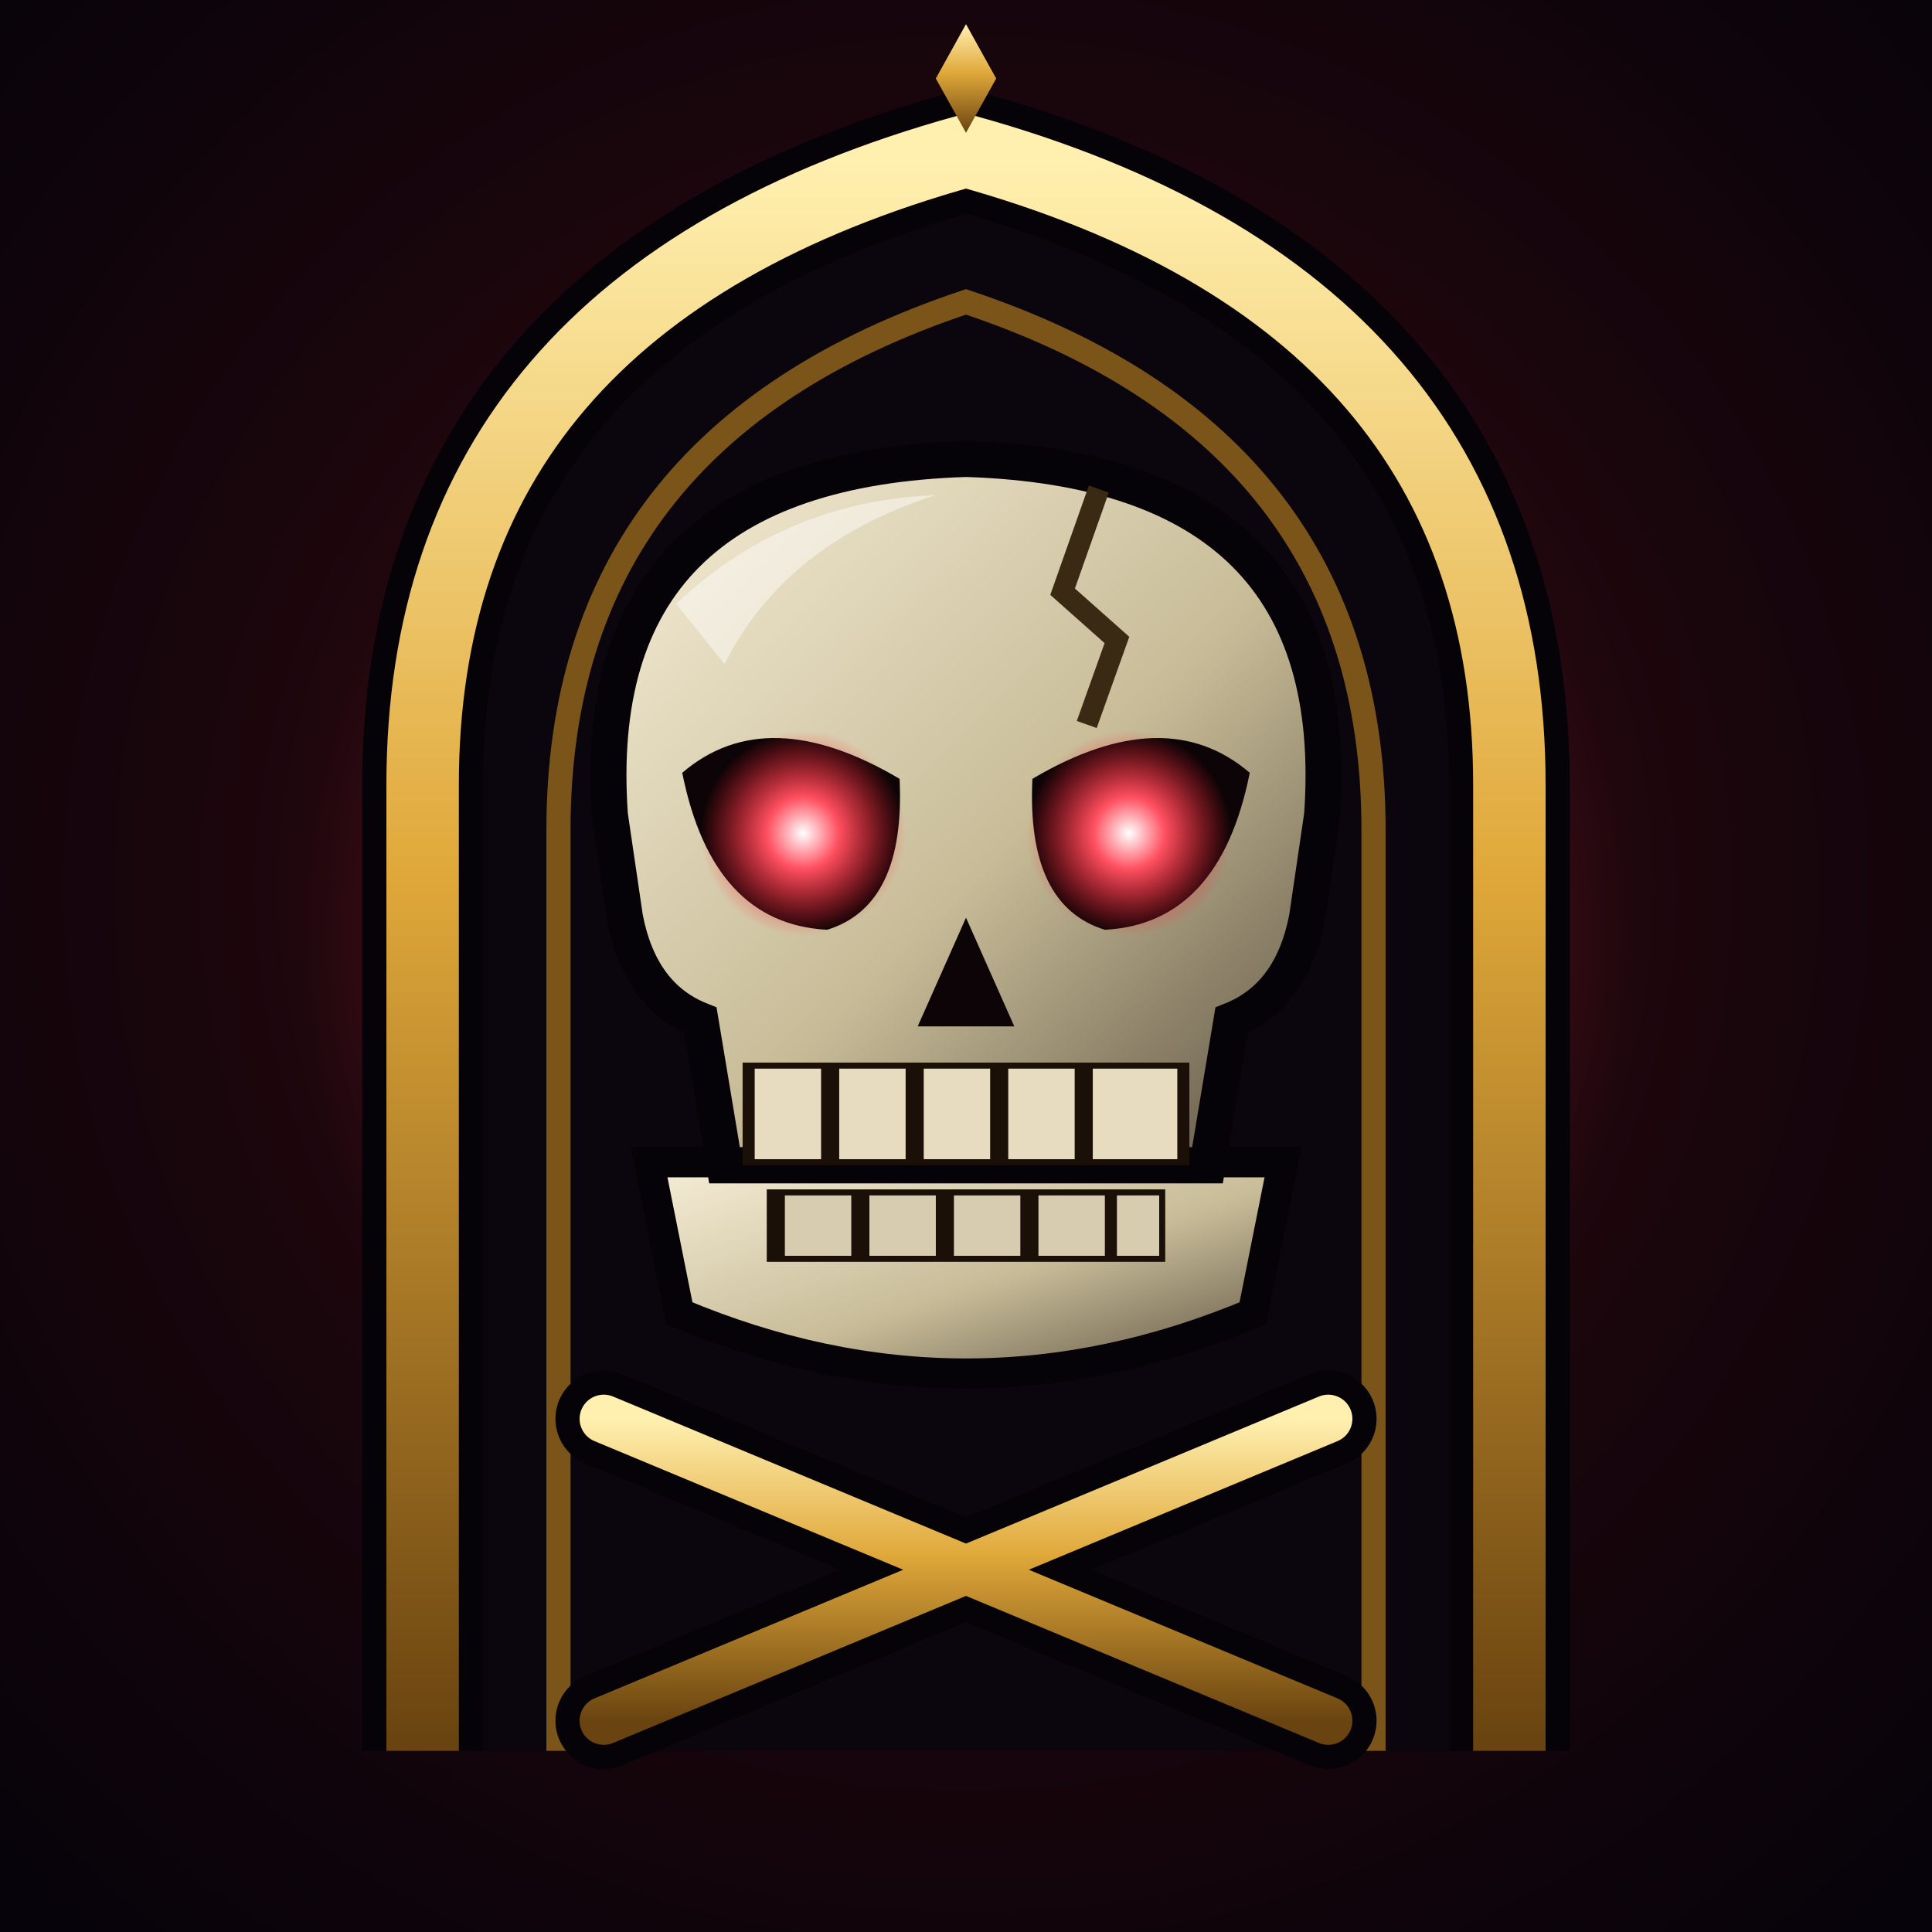
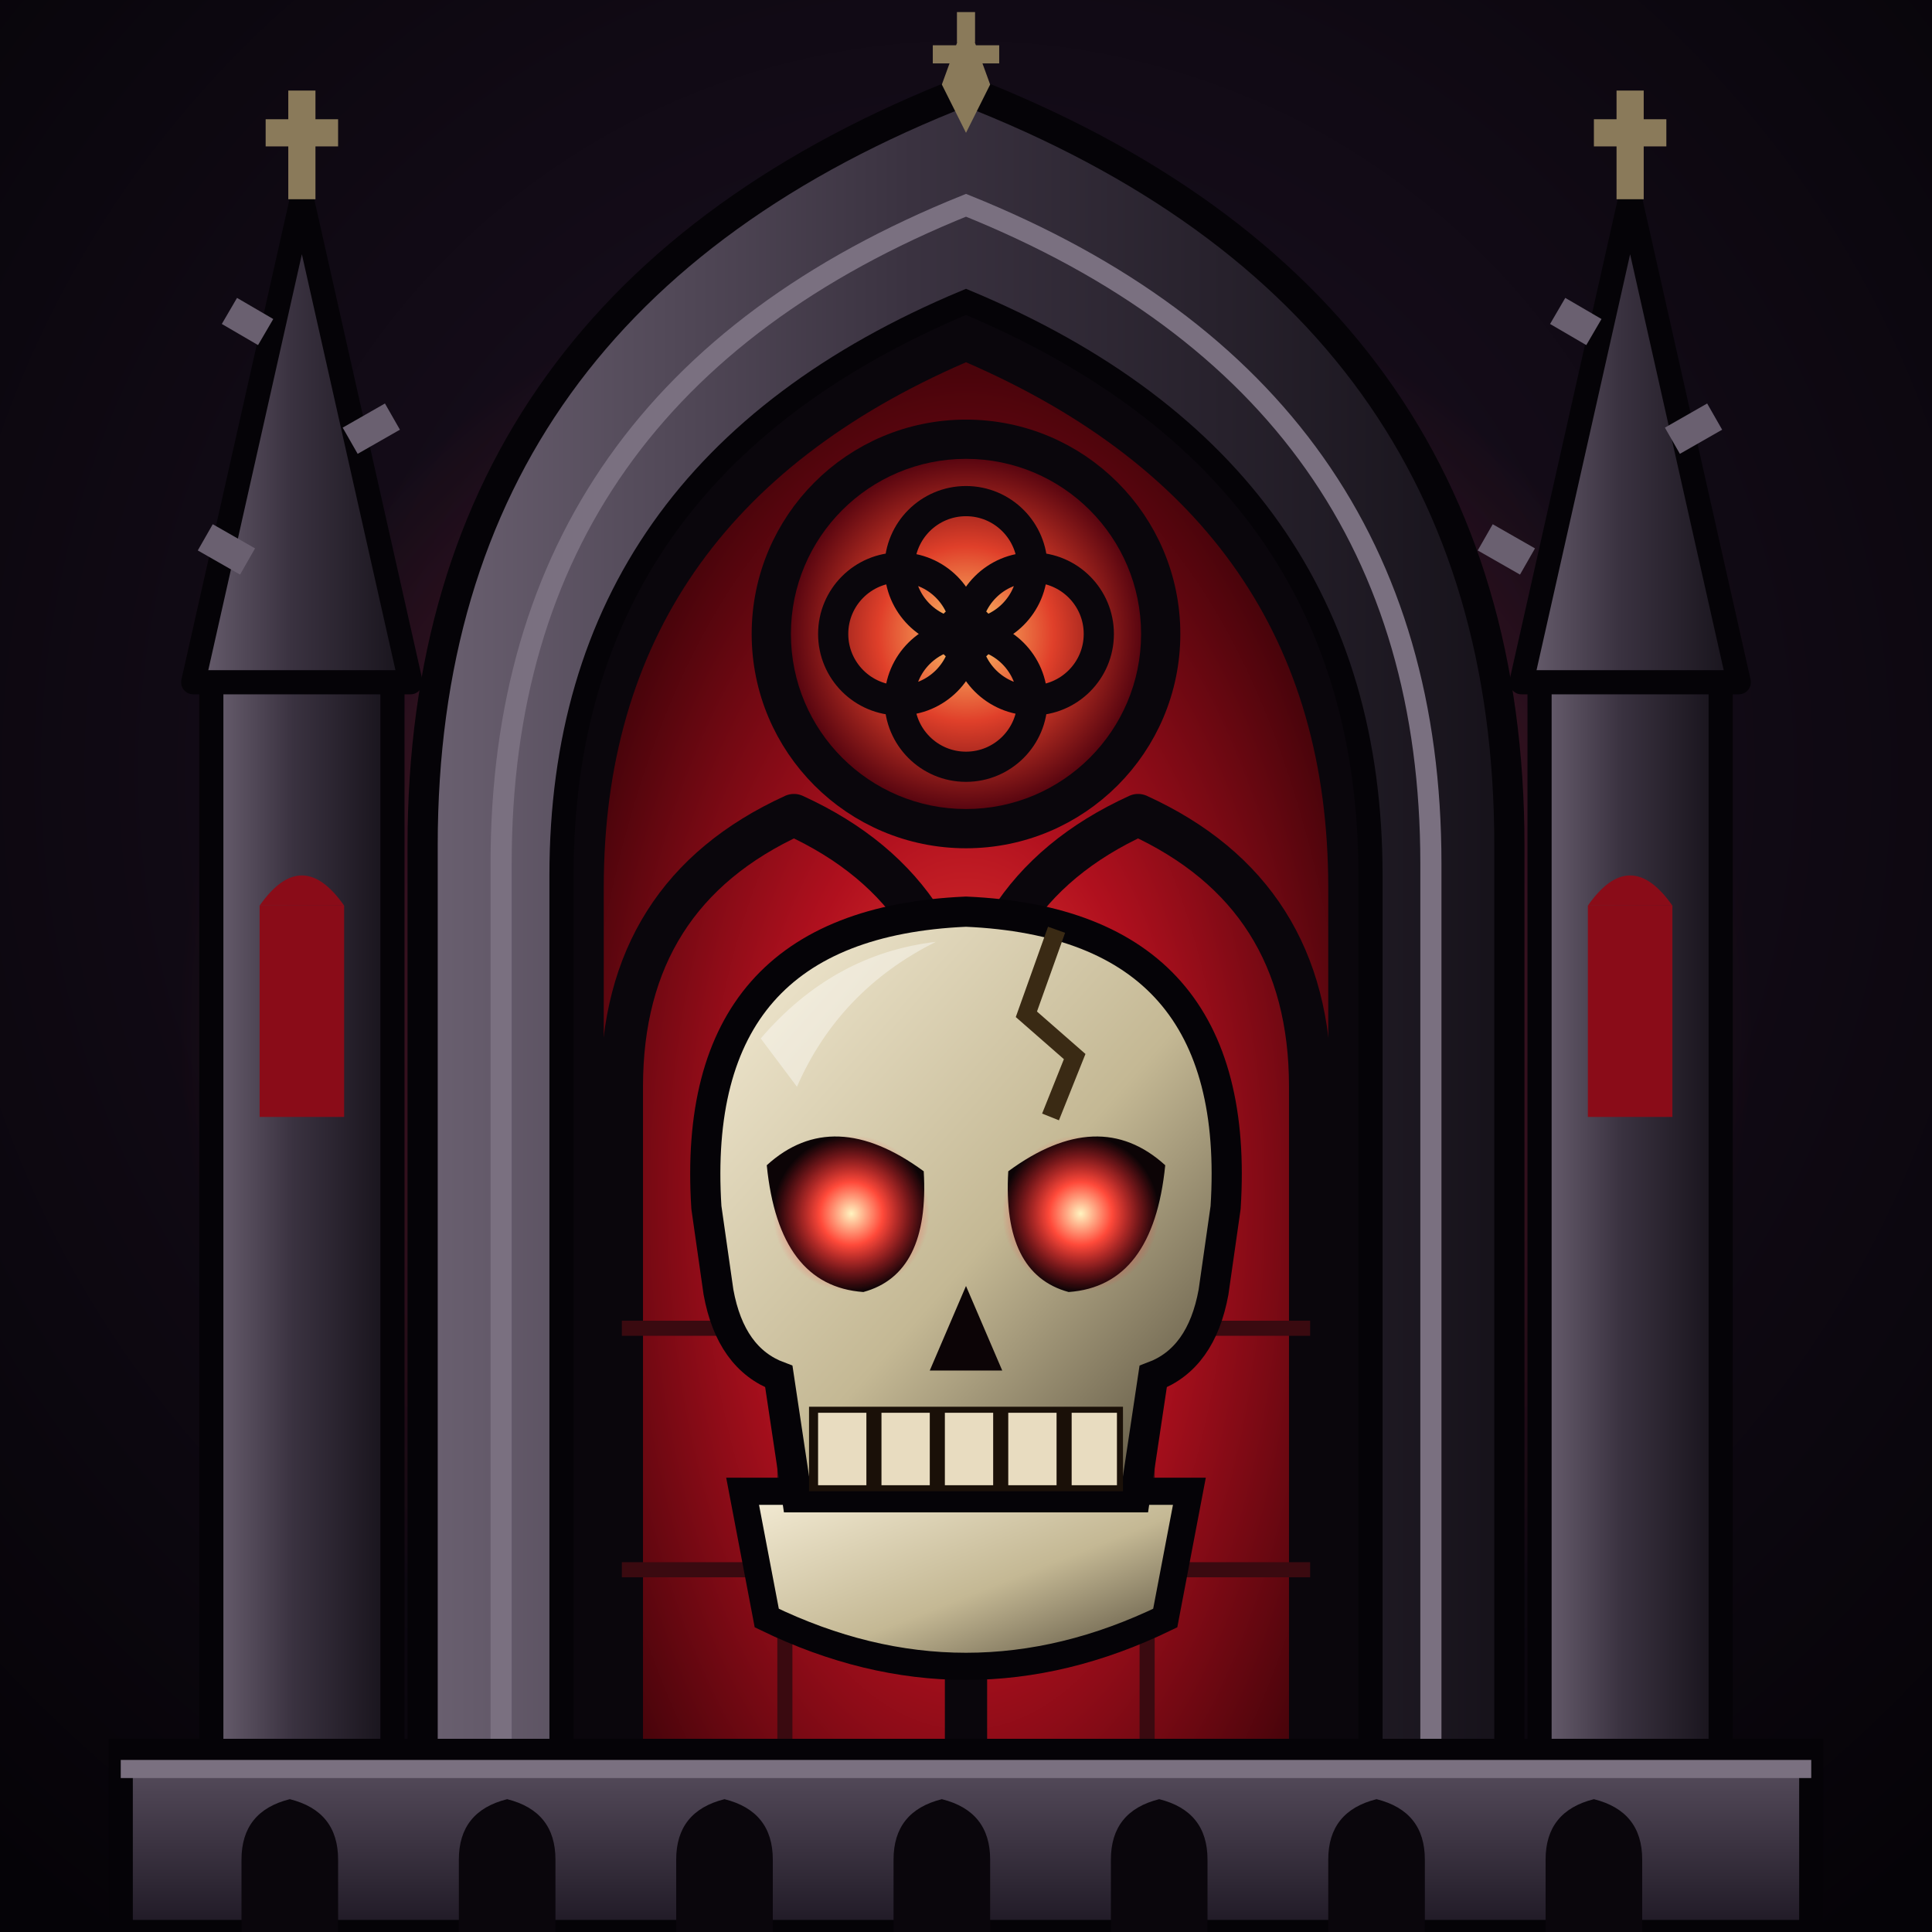
<svg xmlns="http://www.w3.org/2000/svg" viewBox="0 0 64 64">
  <defs>
-     <radialGradient id="bg" cx="50%" cy="46%" r="70%">
-       <stop offset="0" stop-color="#4a0c16" />
-       <stop offset=".55" stop-color="#1a060c" />
-       <stop offset="1" stop-color="#07030a" />
+     <radialGradient id="bg" cx="50%" cy="40%" r="75%">
+       <stop offset="0" stop-color="#1e1224" />
+       <stop offset="1" stop-color="#050307" />
    </radialGradient>
-     <radialGradient id="glow" cx="50%" cy="50%" r="50%">
-       <stop offset="0" stop-color="#ff3a4a" stop-opacity=".55" />
-       <stop offset="1" stop-color="#ff3a4a" stop-opacity="0" />
+     <linearGradient id="stone" x1="0" y1="0" x2="1" y2="0">
+       <stop offset="0" stop-color="#6a6070" />
+       <stop offset=".45" stop-color="#3a3240" />
+       <stop offset="1" stop-color="#16121a" />
+     </linearGradient>
+     <linearGradient id="stoneV" x1="0" y1="0" x2="0" y2="1">
+       <stop offset="0" stop-color="#5a5060" />
+       <stop offset="1" stop-color="#1e1824" />
+     </linearGradient>
+     <radialGradient id="glass" cx="50%" cy="58%" r="62%">
+       <stop offset="0" stop-color="#ff4a3a" />
+       <stop offset=".45" stop-color="#b0101e" />
+       <stop offset="1" stop-color="#3a0208" />
    </radialGradient>
-     <linearGradient id="gold" x1="0" y1="0" x2="0" y2="1">
-       <stop offset="0" stop-color="#fff0b0" />
-       <stop offset=".45" stop-color="#e0a83a" />
-       <stop offset="1" stop-color="#6a4410" />
-     </linearGradient>
+     <radialGradient id="rose" cx="50%" cy="50%" r="50%">
+       <stop offset="0" stop-color="#ffd070" />
+       <stop offset=".5" stop-color="#e0402a" />
+       <stop offset="1" stop-color="#5a0610" />
+     </radialGradient>
+     <radialGradient id="halo" cx="50%" cy="50%" r="50%">
+       <stop offset="0" stop-color="#ff3040" stop-opacity=".5" />
+       <stop offset="1" stop-color="#ff3040" stop-opacity="0" />
+     </radialGradient>
    <linearGradient id="bone" x1="0" y1="0" x2="1" y2="1">
      <stop offset="0" stop-color="#f6eed8" />
-       <stop offset=".55" stop-color="#c8bc98" />
-       <stop offset="1" stop-color="#5a5040" />
+       <stop offset=".55" stop-color="#c4b894" />
+       <stop offset="1" stop-color="#4a4232" />
    </linearGradient>
    <radialGradient id="eye" cx="50%" cy="50%" r="50%">
-       <stop offset="0" stop-color="#ffffff" />
-       <stop offset=".35" stop-color="#ff5060" />
+       <stop offset="0" stop-color="#fff4c0" />
+       <stop offset=".4" stop-color="#ff4a3a" />
      <stop offset="1" stop-color="#ff2030" stop-opacity="0" />
    </radialGradient>
  </defs>
  <rect width="64" height="64" fill="url(#bg)" />
-   <circle cx="32" cy="31" r="22" fill="url(#glow)" />
-   <path d="M14 58V26Q14 10 32 5Q50 10 50 26V58" fill="#0b060e" stroke="#050208" stroke-width="4" />
-   <path d="M14 58V26Q14 10 32 5Q50 10 50 26V58" fill="none" stroke="url(#gold)" stroke-width="2.4" />
-   <path d="M18.5 58V27.5Q18.5 14.5 32 10Q45.5 14.5 45.5 27.5V58" fill="none" stroke="#7a5418" stroke-width=".8" />
-   <path d="M31 2.6L32 .8L33 2.6L32 4.4Z" fill="url(#gold)" />
-   <path d="M21.5 38.5L22.5 43.5Q32 47.5 41.5 43.5L42.5 38.5Z" fill="url(#bone)" stroke="#050208" stroke-width="1" />
-   <path d="M20.2 27Q19.4 15.6 32 15.2Q44.6 15.6 43.8 27L43.3 30.4Q42.8 33 40.8 33.8L40 38.6H24L23.2 33.8Q21.2 33 20.7 30.4Z" fill="url(#bone)" stroke="#050208" stroke-width="1.2" />
-   <path d="M22.4 20Q26 16.6 31 16.4Q26 18 24 22Z" fill="#ffffff" opacity=".45" />
-   <path d="M22.6 25.6Q25.4 23.2 29.8 25.8Q30 30 27.4 30.8Q23.6 30.6 22.6 25.6ZM41.4 25.6Q38.6 23.2 34.2 25.8Q34 30 36.6 30.8Q40.4 30.6 41.4 25.6Z" fill="#0c0406" />
-   <circle cx="26.6" cy="27.6" r="3.4" fill="url(#eye)" />
-   <circle cx="37.4" cy="27.6" r="3.4" fill="url(#eye)" />
-   <path d="M32 30.4L30.4 34H33.6Z" fill="#0c0406" />
-   <rect x="24.6" y="35.2" width="14.8" height="3.4" fill="#1a1008" />
-   <path d="M25 35.4h2.2v3h-2.2zM27.8 35.4h2.2v3h-2.2zM30.6 35.4h2.2v3h-2.2zM33.4 35.4h2.2v3h-2.2zM36.2 35.4h2.8v3h-2.8z" fill="#e8dcc0" />
-   <path d="M25.4 39.4h13.2v2.4H25.4z" fill="#1a1008" />
-   <path d="M26 39.6h2.2v2h-2.2zM28.8 39.6h2.2v2h-2.2zM31.6 39.6h2.2v2h-2.2zM34.4 39.6h2.2v2h-2.2zM37 39.6h1.4v2H37z" fill="#d8ccb0" />
-   <path d="M36.4 16.2L35.2 19.6L37 21.2L36 24" fill="none" stroke="#3a2a14" stroke-width=".7" />
-   <path d="M20 57L44 47M44 57L20 47" stroke="#050208" stroke-width="3.2" stroke-linecap="round" />
-   <path d="M20 57L44 47M44 57L20 47" stroke="url(#gold)" stroke-width="1.6" stroke-linecap="round" />
+   <circle cx="32" cy="34" r="26" fill="url(#halo)" />
+   <g stroke="#050307" stroke-width=".8" stroke-linejoin="round">
+     <path d="M7 60V22H13V60Z" fill="url(#stone)" />
+     <path d="M51 60V22H57V60Z" fill="url(#stone)" />
+     <path d="M6.4 22.6L10 6.6L13.6 22.6Z" fill="url(#stone)" />
+     <path d="M50.4 22.6L54 6.6L57.6 22.6Z" fill="url(#stone)" />
+     <path d="M8.2 18.6l-1.4-.8M11.6 14.6l1.4-.8M8.8 11l-1.2-.7M50.6 18.6l-1.4-.8M55.4 14.6l1.4-.8M52.8 11l-1.2-.7" fill="none" stroke="#6a6070" stroke-width="1" />
+   </g>
+   <path d="M10 6.6V3M8.8 4.4h2.4M54 6.6V3M52.8 4.4h2.4" stroke="#8a7a5a" stroke-width=".9" />
+   <path d="M8.6 30h2.8v7h-2.8zM52.6 30h2.8v7h-2.8z" fill="#8a0c18" />
+   <path d="M8.6 30q1.4-2 2.8 0M52.6 30q1.4-2 2.8 0" fill="#8a0c18" />
+   <path d="M14 60V28Q14 10 32 3Q50 10 50 28V60Z" fill="url(#stone)" stroke="#050307" stroke-width="1" />
+   <path d="M16.6 60V28.6Q16.6 13 32 6.8Q47.4 13 47.4 28.6V60" fill="none" stroke="#7a7080" stroke-width=".7" />
+   <path d="M18.6 60V29Q18.6 15.6 32 10Q45.4 15.6 45.4 29V60Z" fill="#0a060c" stroke="#050307" stroke-width=".8" />
+   <path d="M20 60V29.4Q20 17.2 32 12Q44 17.2 44 29.4V60Z" fill="url(#glass)" />
+   <g fill="none" stroke="#0a060c" stroke-width="1.4" stroke-linejoin="round">
+     <path d="M32 31V60" />
+     <path d="M20.6 60V36Q20.6 29.6 26.3 27Q32 29.6 32 36" />
+     <path d="M32 36Q32 29.6 37.7 27Q43.4 29.6 43.4 36V60" />
+     <circle cx="32" cy="21" r="6.4" />
+   </g>
+   <g fill="none" stroke="#3a0a10" stroke-width=".5">
+     <path d="M20.6 44h22.8M20.6 52h22.8M26 36v24M38 36v24" />
+   </g>
+   <circle cx="32" cy="21" r="5.8" fill="url(#rose)" />
+   <path d="M32 16.6a2.2 2.2 0 0 1 0 4.4a2.2 2.2 0 0 1 0-4.4ZM32 21a2.2 2.2 0 0 1 0 4.4a2.2 2.2 0 0 1 0-4.4ZM27.6 21a2.2 2.2 0 0 1 4.4 0a2.2 2.2 0 0 1-4.4 0ZM32 21a2.2 2.2 0 0 1 4.4 0a2.2 2.2 0 0 1-4.4 0Z" fill="none" stroke="#0a060c" stroke-width="1" />
+   <circle cx="32" cy="21" r="1" fill="#0a060c" />
+   <path d="M31.2 2.8L32 .6L32.8 2.8L32 4.4Z" fill="#8a7a5a" />
+   <path d="M32 1.4v-1M30.9 1.8h2.2" stroke="#8a7a5a" stroke-width=".6" />
+   <path d="M24.6 49.4L25.4 53.6Q32 56.8 38.6 53.6L39.4 49.4Z" fill="url(#bone)" stroke="#050307" stroke-width=".9" />
+   <path d="M23.4 40Q22.8 30.6 32 30.2Q41.2 30.6 40.6 40L40.2 42.8Q39.8 45 38.2 45.6L37.6 49.6H26.4L25.8 45.6Q24.2 45 23.8 42.8Z" fill="url(#bone)" stroke="#050307" stroke-width="1" />
+   <path d="M25.2 34.4Q27.6 31.6 31 31.2Q27.8 32.8 26.4 36Z" fill="#ffffff" opacity=".4" />
+   <path d="M25.4 38.6Q27.6 36.6 30.6 38.8Q30.8 42.2 28.6 42.8Q25.8 42.6 25.4 38.6ZM38.6 38.6Q36.4 36.6 33.4 38.8Q33.2 42.2 35.4 42.8Q38.2 42.6 38.6 38.6Z" fill="#0c0406" />
+   <circle cx="28.2" cy="40.2" r="2.6" fill="url(#eye)" />
+   <circle cx="35.8" cy="40.2" r="2.6" fill="url(#eye)" />
+   <path d="M32 42.6L30.8 45.4H33.2Z" fill="#0c0406" />
+   <rect x="26.8" y="46.6" width="10.4" height="2.8" fill="#1a1008" />
+   <path d="M27.1 46.8h1.6v2.4h-1.6zM29.2 46.8h1.6v2.4h-1.6zM31.3 46.8h1.6v2.4h-1.6zM33.4 46.8h1.6v2.4h-1.6zM35.5 46.8h1.5v2.4h-1.5z" fill="#e8dcc0" />
+   <path d="M35 30.8L34 33.6L35.6 35L34.8 37" fill="none" stroke="#3a2a14" stroke-width=".6" />
+   <path d="M4 58H60V64H4Z" fill="url(#stoneV)" stroke="#050307" stroke-width=".8" />
+   <path d="M4 58.6H60" stroke="#7a7080" stroke-width=".6" />
+   <path d="M8 64V61.6Q8 60 9.6 59.6Q11.2 60 11.2 61.6V64M15.2 64V61.6Q15.2 60 16.8 59.6Q18.4 60 18.4 61.6V64M22.4 64V61.6Q22.4 60 24 59.6Q25.6 60 25.6 61.6V64M29.6 64V61.6Q29.6 60 31.2 59.6Q32.8 60 32.8 61.6V64M36.8 64V61.6Q36.8 60 38.4 59.6Q40 60 40 61.6V64M44 64V61.6Q44 60 45.6 59.6Q47.2 60 47.2 61.6V64M51.2 64V61.6Q51.2 60 52.8 59.6Q54.4 60 54.4 61.6V64" fill="#0a060c" />
</svg>
